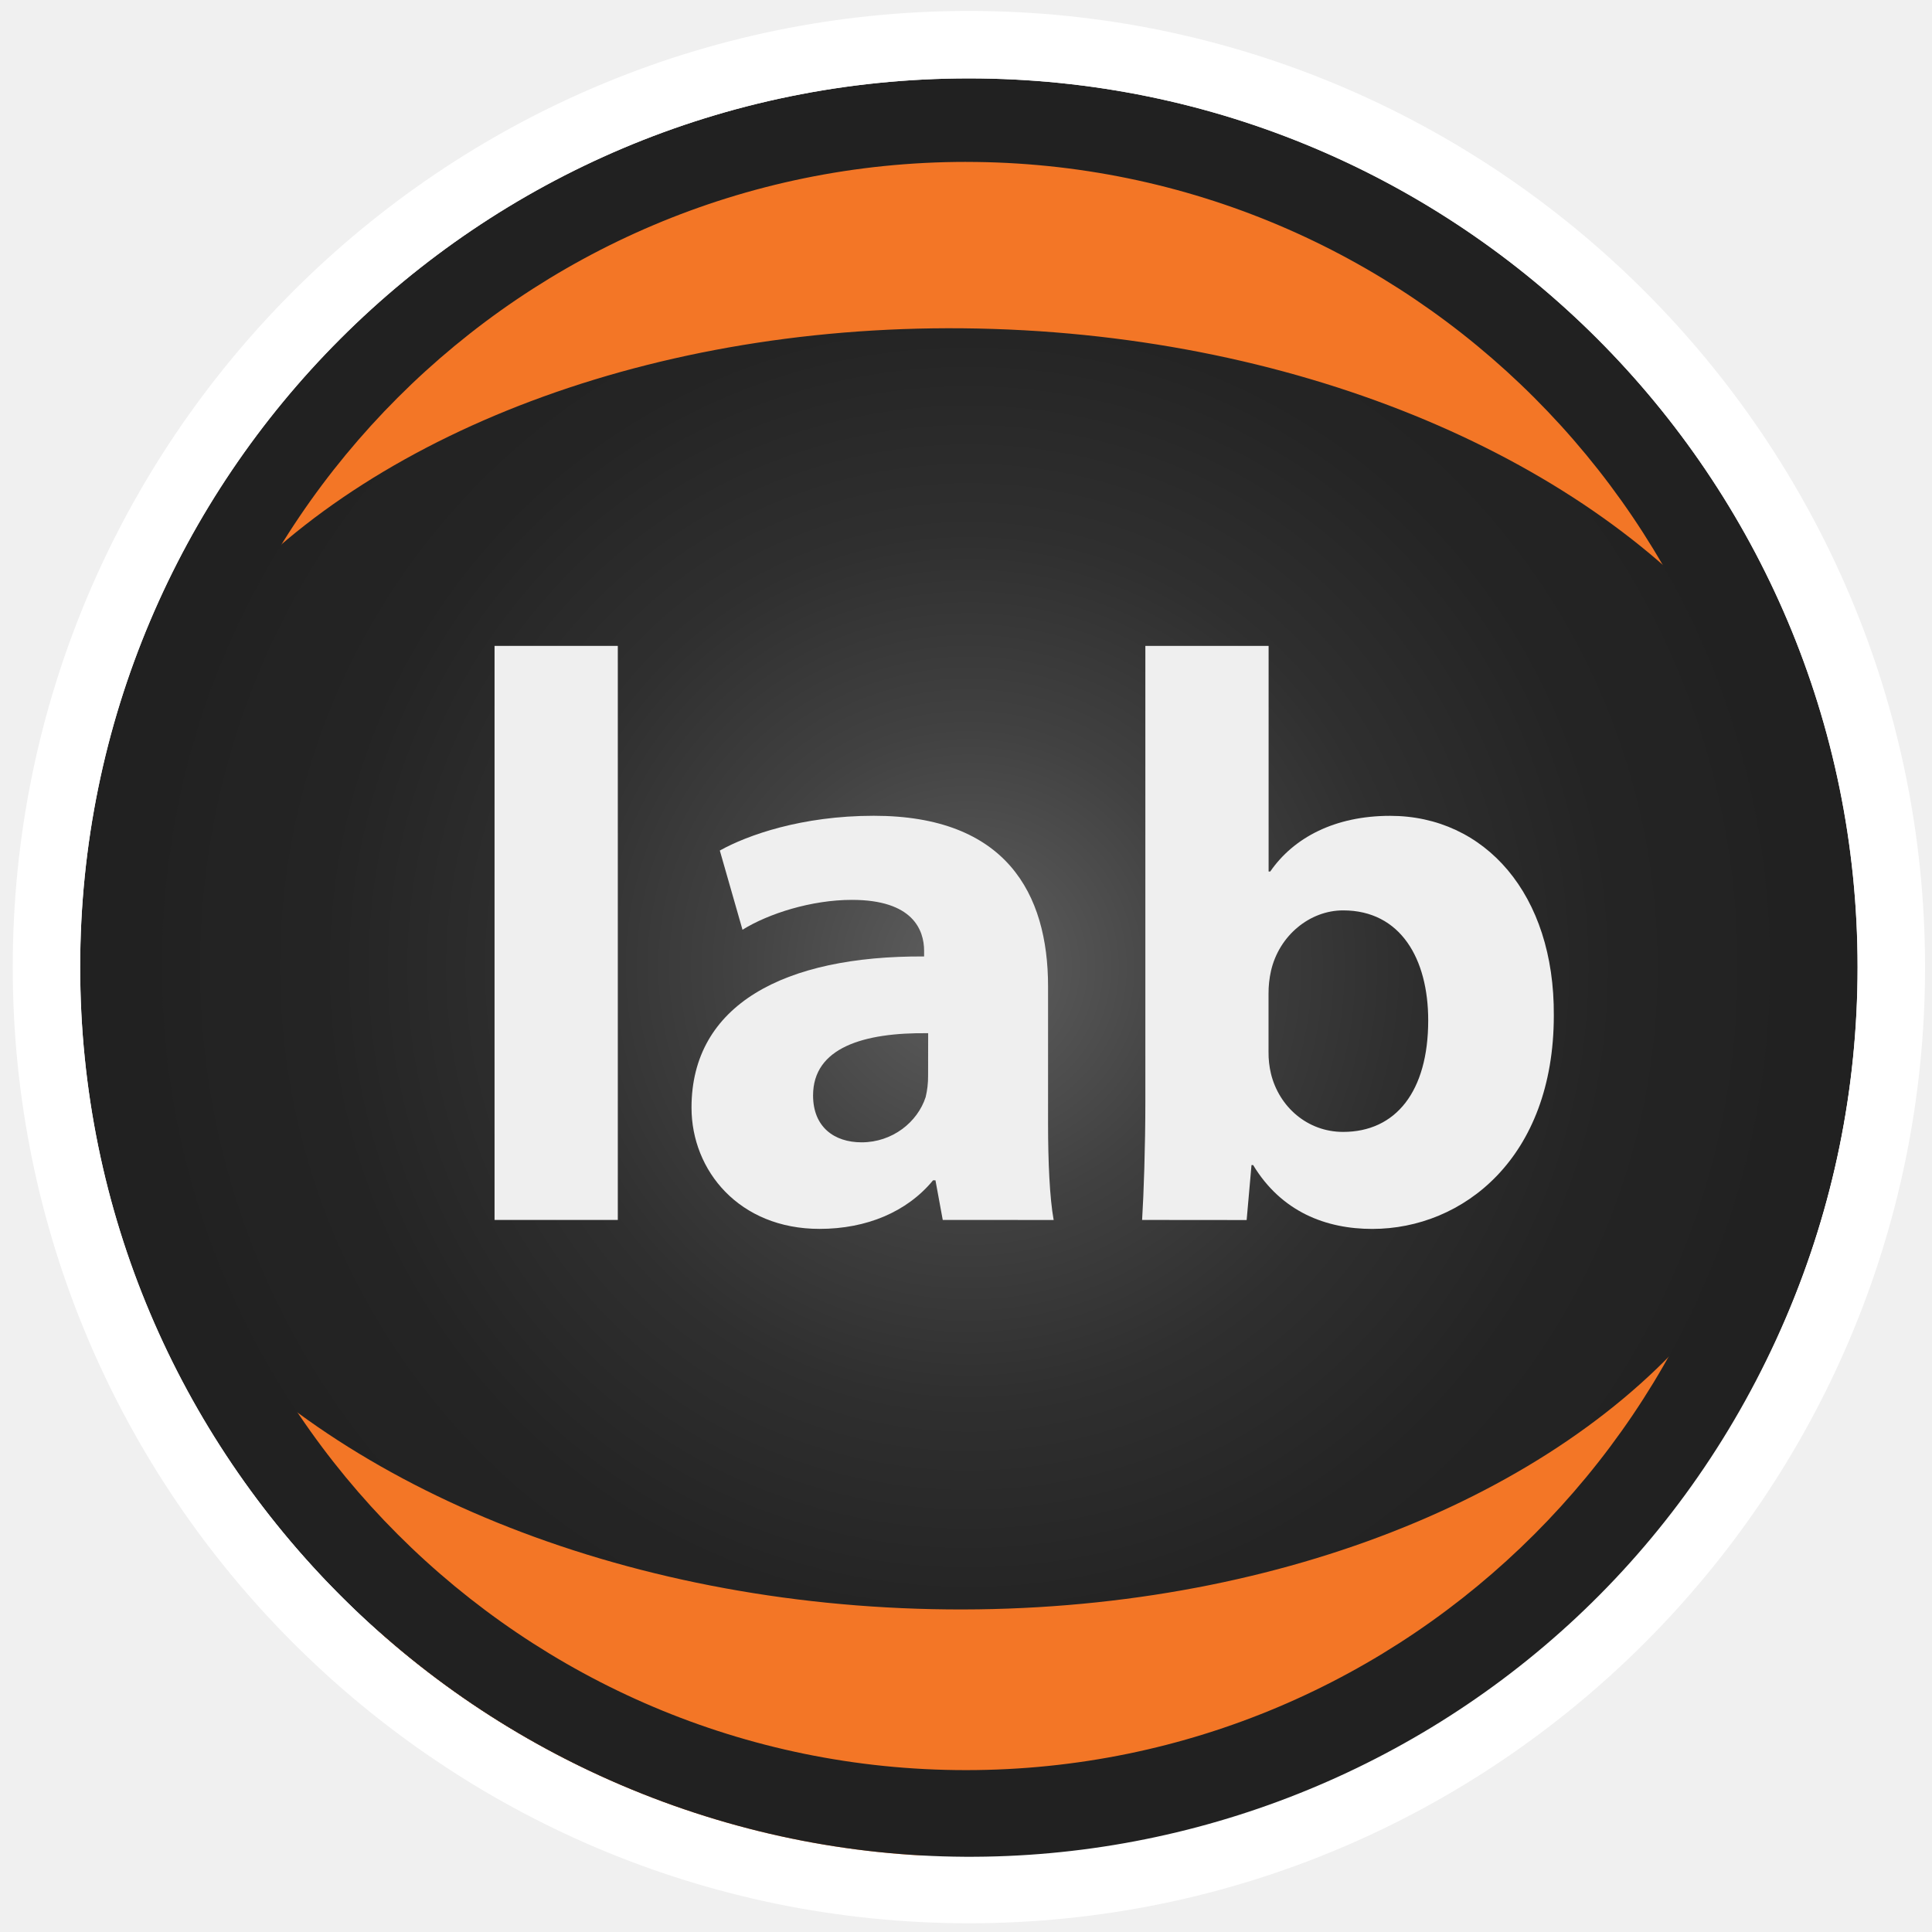
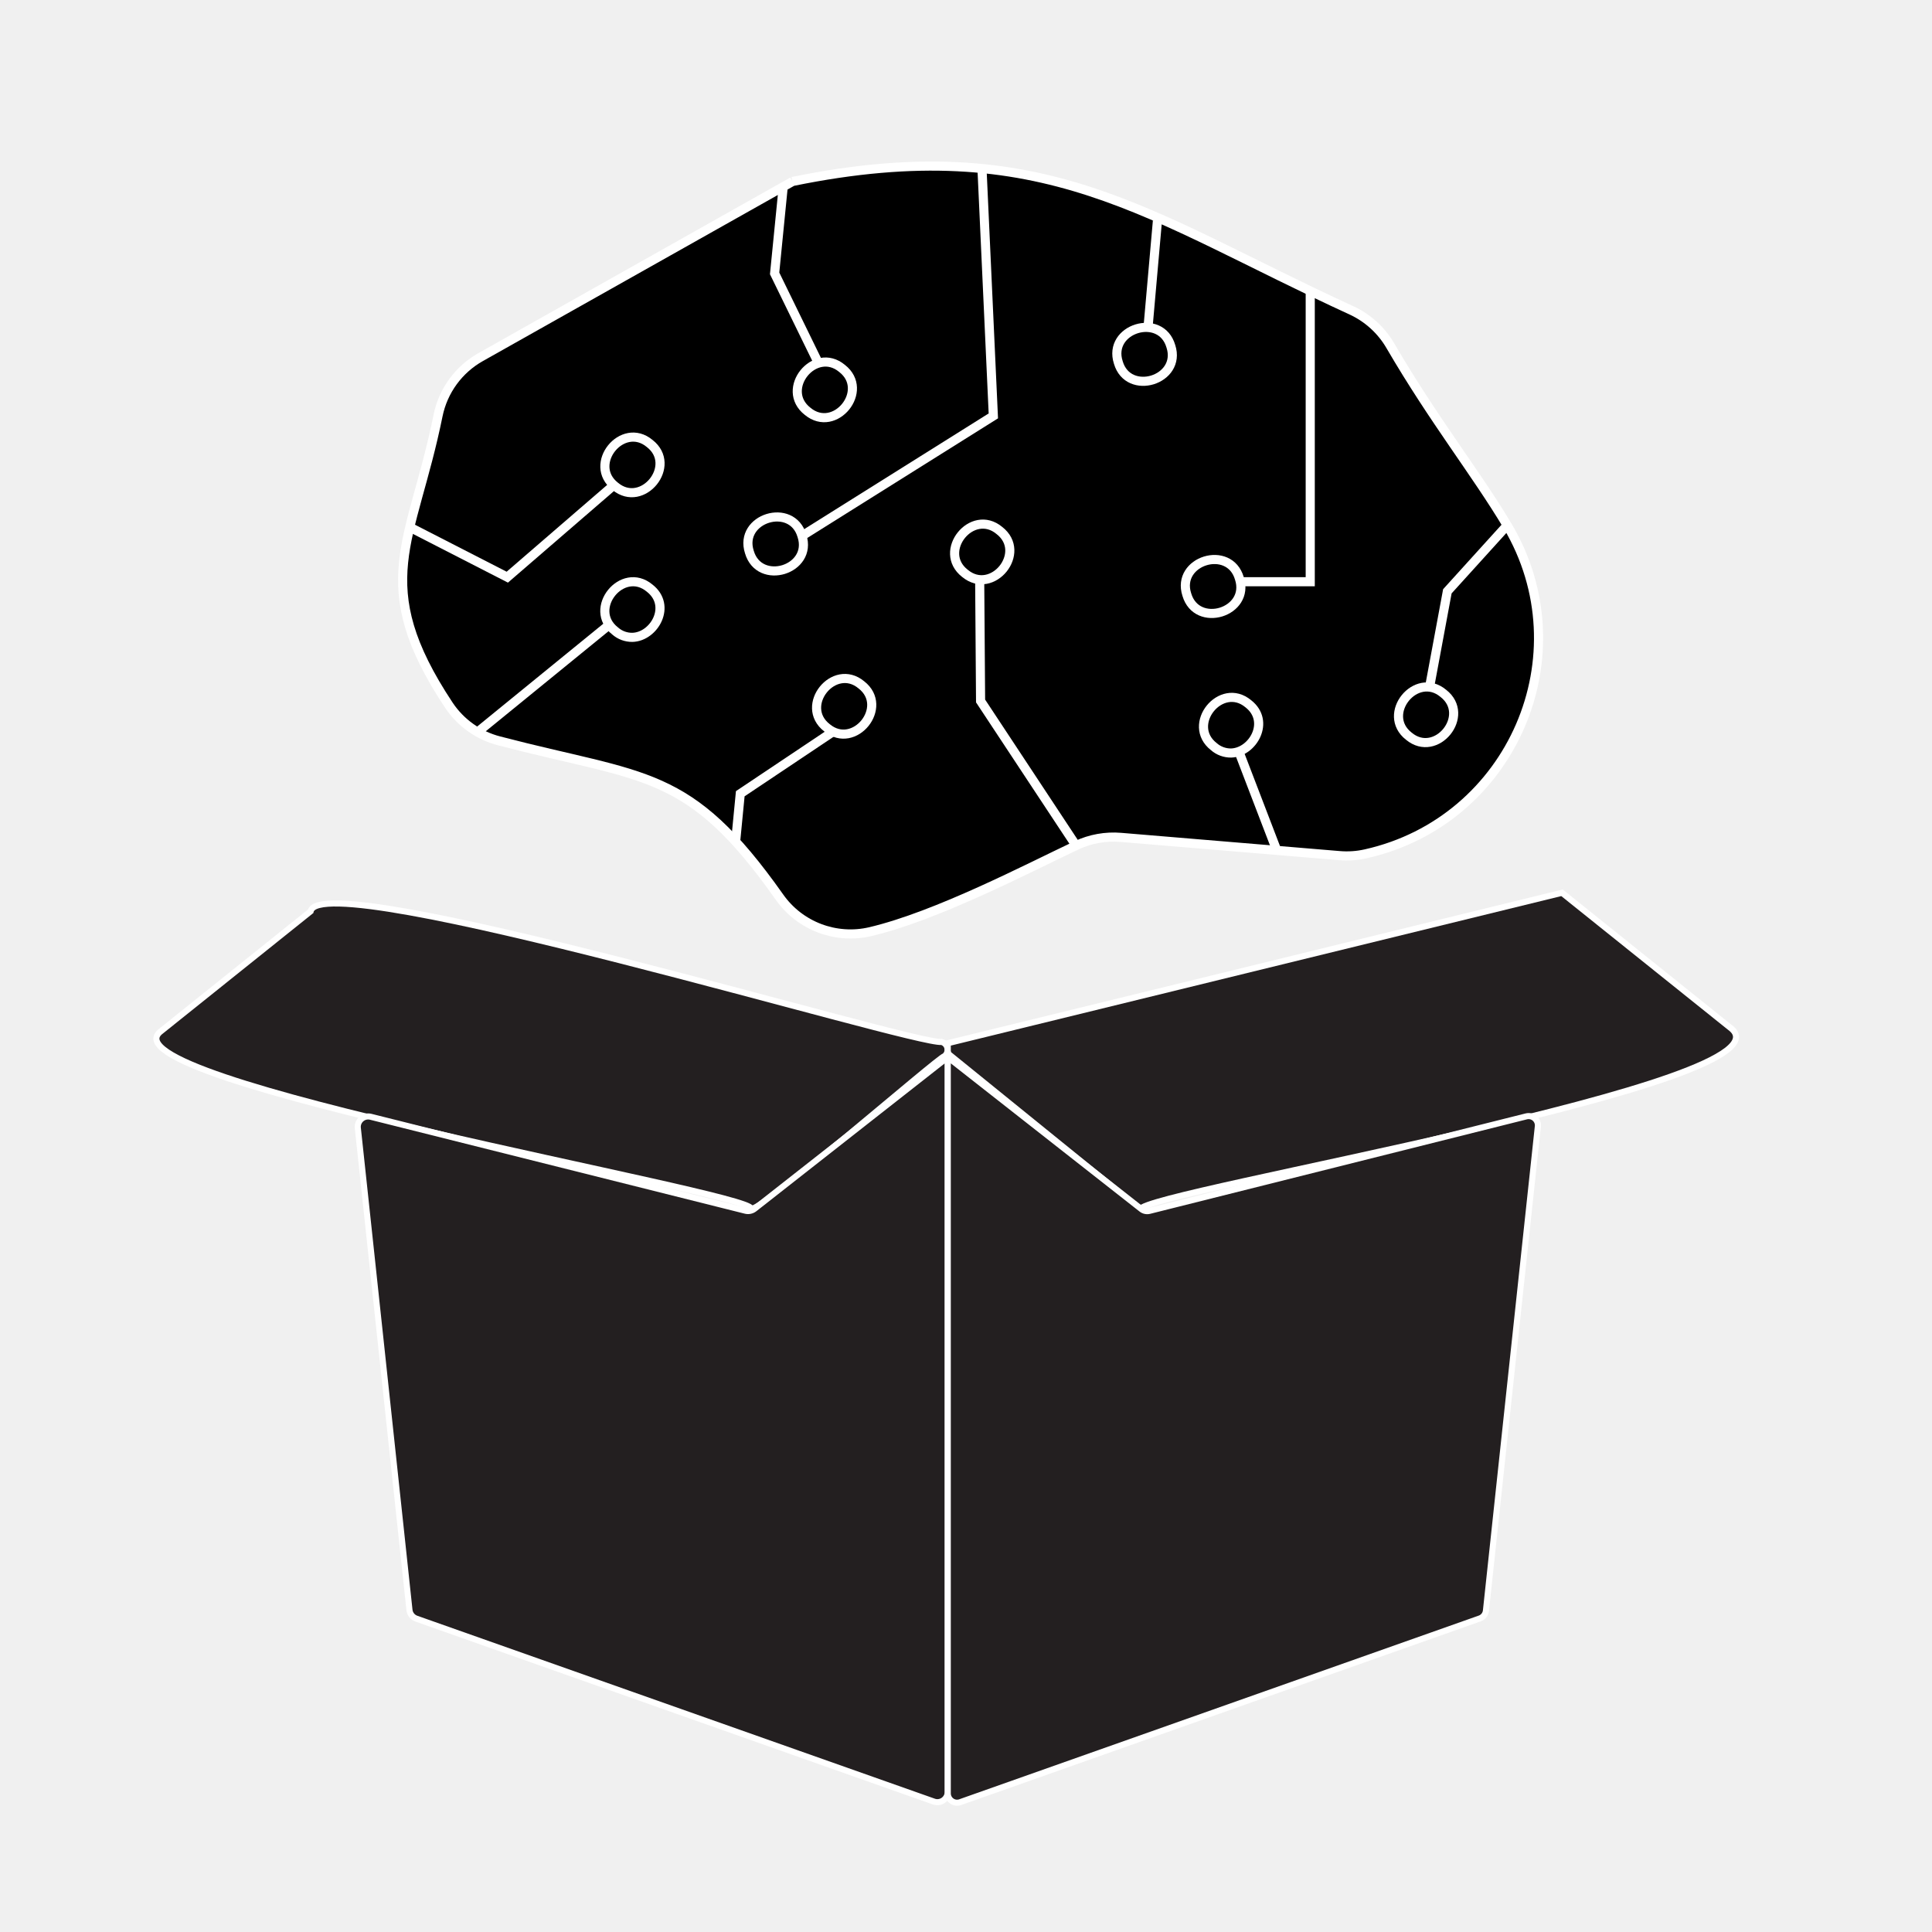
- <svg xmlns="http://www.w3.org/2000/svg" xmlns:xlink="http://www.w3.org/1999/xlink" width="1034.54" height="1034.53" viewBox="0 0 1034.54 1034.53">
+ <svg xmlns="http://www.w3.org/2000/svg" id="Layer_1" data-name="Layer 1" viewBox="0 140 636 636">
  <defs>
-     <radialGradient id="radial-gradient" cx="4502.02" cy="7209.75" r="7.44" gradientTransform="translate(-6690.76 5019.88) rotate(-90)" gradientUnits="userSpaceOnUse">
-       <stop offset="0" stop-color="#616161" />
-       <stop offset="0.05" stop-color="#5a5a5a" />
-       <stop offset="0.27" stop-color="#414141" />
-       <stop offset="0.49" stop-color="#2f2f2f" />
-       <stop offset="0.73" stop-color="#242424" />
-       <stop offset="1" stop-color="#212121" />
-     </radialGradient>
-     <linearGradient id="linear-gradient" x1="512.17" y1="520" x2="512.17" y2="504" gradientUnits="userSpaceOnUse">
-       <stop offset="0" stop-color="#bdbdbd" />
-       <stop offset="0.01" stop-color="#bebebe" />
-       <stop offset="0.26" stop-color="#dadada" />
-       <stop offset="0.51" stop-color="#efefef" />
-       <stop offset="0.76" stop-color="#fbfbfb" />
-       <stop offset="1" stop-color="#fff" />
-     </linearGradient>
-     <clipPath id="clip-path" transform="translate(6.82 5.86)">
-       <path d="M505.42,508.91h0a7.41,7.41,0,0,1,9.84-3.65h0a7.43,7.43,0,0,1,3.66,9.85h0a7.41,7.41,0,0,1-9.84,3.65h0A7.43,7.43,0,0,1,505.42,508.91Z" style="fill: none" />
-     </clipPath>
-     <radialGradient id="radial-gradient-2" cx="4502.27" cy="7209.33" r="14.87" xlink:href="#radial-gradient" />
-     <linearGradient id="linear-gradient-2" x1="511.75" y1="527.75" x2="511.75" y2="495.75" xlink:href="#linear-gradient" />
-     <clipPath id="clip-path-2" transform="translate(6.82 5.86)">
-       <path d="M498.25,505.58h0a14.83,14.83,0,0,1,19.69-7.29h0a14.87,14.87,0,0,1,7.33,19.7h0a14.83,14.83,0,0,1-19.69,7.29h0A14.87,14.87,0,0,1,498.25,505.58Z" style="fill: none" />
-     </clipPath>
-     <radialGradient id="radial-gradient-3" cx="4501.96" cy="7209.57" r="22.31" gradientTransform="translate(-6690.77 5019.88) rotate(-90)" xlink:href="#radial-gradient" />
-     <linearGradient id="linear-gradient-3" x1="511.99" y1="536.06" x2="511.99" y2="488.06" xlink:href="#linear-gradient" />
-     <clipPath id="clip-path-3" transform="translate(6.82 5.86)">
-       <path d="M491.73,502.8h0a22.25,22.25,0,0,1,29.53-10.94h0a22.31,22.31,0,0,1,11,29.55h0a22.25,22.25,0,0,1-29.53,10.94h0A22.31,22.31,0,0,1,491.73,502.8Z" style="fill: none" />
-     </clipPath>
-     <radialGradient id="radial-gradient-4" cx="4502.02" cy="7209.57" r="29.74" gradientTransform="translate(-6690.77 5019.88) rotate(-90)" xlink:href="#radial-gradient" />
-     <linearGradient id="linear-gradient-4" x1="511.99" y1="544" x2="511.99" y2="480" xlink:href="#linear-gradient" />
-     <clipPath id="clip-path-4" transform="translate(6.82 5.86)">
-       <path d="M485,499.65h0a29.67,29.67,0,0,1,39.38-14.59h0A29.75,29.75,0,0,1,539,524.46h0a29.67,29.67,0,0,1-39.38,14.59h0A29.75,29.75,0,0,1,485,499.65Z" style="fill: none" />
-     </clipPath>
-     <radialGradient id="radial-gradient-5" cx="4501.02" cy="7209.57" r="475.88" gradientTransform="translate(-382.39 1080.49) rotate(-90) scale(0.13 0.12)" xlink:href="#radial-gradient" />
-     <linearGradient id="linear-gradient-5" x1="511.99" y1="576" x2="511.99" y2="448" xlink:href="#linear-gradient" />
-     <clipPath id="clip-path-5" transform="translate(6.82 5.86)">
-       <path d="M458,487.31h0a59.34,59.34,0,0,1,78.75-29.18h0A59.5,59.5,0,0,1,566,536.93h0a59.34,59.34,0,0,1-78.75,29.18h0A59.5,59.5,0,0,1,458,487.31Z" style="fill: none" />
-     </clipPath>
-     <radialGradient id="radial-gradient-6" cx="4501.02" cy="7209.57" r="475.88" gradientTransform="translate(-1283.59 1643.12) rotate(-90) scale(0.25 0.25)" xlink:href="#radial-gradient" />
-     <linearGradient id="linear-gradient-6" x1="511.99" y1="640" x2="511.99" y2="384" xlink:href="#linear-gradient" />
-     <clipPath id="clip-path-6" transform="translate(6.82 5.86)">
-       <path d="M403.93,462.61h0a118.67,118.67,0,0,1,157.5-58.35h0a119,119,0,0,1,58.62,157.6h0a118.67,118.67,0,0,1-157.5,58.35h0A119,119,0,0,1,403.93,462.61Z" style="fill: none" />
-     </clipPath>
-     <radialGradient id="radial-gradient-7" cx="4503.02" cy="7209.57" r="475.88" gradientTransform="translate(-3085.98 2768.37) rotate(-90) scale(0.5 0.5)" xlink:href="#radial-gradient" />
-     <linearGradient id="linear-gradient-7" x1="511.99" y1="767" x2="511.99" y2="255" xlink:href="#linear-gradient" />
-     <clipPath id="clip-path-7" transform="translate(6.82 5.86)">
-       <path d="M295.87,412.22h0C350.47,293,491.51,240.7,610.87,295.52h0c119.36,54.81,171.86,195.93,117.25,315.2h0C673.51,730,532.48,782.24,413.11,727.43h0C293.75,672.61,241.26,531.49,295.87,412.22Z" style="fill: none" />
-     </clipPath>
-     <radialGradient id="radial-gradient-8" cx="4502.02" cy="7209.57" r="475.88" gradientTransform="translate(-6690.77 5019.88) rotate(-90)" xlink:href="#radial-gradient" />
-     <linearGradient id="linear-gradient-8" x1="511.99" y1="1024" x2="511.99" y2="0" xlink:href="#linear-gradient">
-       <stop offset="50%" stop-color="white">
-         <animate attributeName="stop-color" dur="1.5s" values="#777777;#ffffff;#777777" repeatCount="indefinite" />
-       </stop>
-     </linearGradient>
-     <clipPath id="clip-path-8" transform="translate(6.82 5.86)">
-       <path d="M79.74,314.45h0C189,75.91,471-28.59,709.75,81h0c238.73,109.63,343.71,391.87,234.5,630.41h0C835,950,553,1054.48,314.24,944.86h0C75.51,835.23-29.48,553,79.74,314.45Z" style="fill: none" />
-     </clipPath>
+     <style>.cls-1{fill:none;stroke-width:3px;}.cls-1,.cls-2{stroke:#fff;stroke-miterlimit:10;}.cls-2{fill:#231f20;stroke-width:2px;}</style>
  </defs>
-   <g id="_16X16" data-name="16X16">
-     <rect x="511.55" y="510.43" width="14.87" height="14.87" rx="7.44" ry="7.44" style="fill: url(#radial-gradient)" />
-     <path d="M512.17,504.56a7.44,7.44,0,0,1,7.44,7.44h0a7.44,7.44,0,0,1-7.44,7.44h0a7.44,7.44,0,0,1-7.44-7.44h0a7.44,7.44,0,0,1,7.44-7.44h0m0-.56a8,8,0,1,0,8,8,8,8,0,0,0-8-8Z" transform="translate(6.82 5.86)" style="fill: url(#linear-gradient)" />
-     <g style="clip-path: url(#clip-path)">
-       <g id="Canvas">
-         <g id="logo">
-           <g id="g">
-             <g id="path">
-               <g id="path8_fill" data-name="path8 fill">
-                 <path id="path1_fill" data-name="path1 fill" d="M511.74,517.37a8.39,8.39,0,0,1-6.28-2.69,6.8,6.8,0,0,0,2.36,3.37,6.73,6.73,0,0,0,10.37-3A8.39,8.39,0,0,1,511.74,517.37Z" transform="translate(6.82 5.86)" style="fill: #f37626" />
-               </g>
-             </g>
-             <g id="path-2" data-name="path">
-               <g id="path9_fill" data-name="path9 fill">
-                 <path id="path2_fill" data-name="path2 fill" d="M512.38,506.66a8.39,8.39,0,0,1,6.28,2.69A6.8,6.8,0,0,0,516.3,506a6.73,6.73,0,0,0-10.37,3A8.4,8.4,0,0,1,512.38,506.66Z" transform="translate(6.82 5.86)" style="fill: #f37626" />
-               </g>
-             </g>
-           </g>
-         </g>
-       </g>
-       <path d="M512.15,520.07a8.08,8.08,0,1,1,8.08-8.08A8.09,8.09,0,0,1,512.15,520.07Zm0-14.81a6.73,6.73,0,1,0,6.73,6.73A6.74,6.74,0,0,0,512.15,505.26Z" transform="translate(6.82 5.86)" style="fill: #212121" />
-     </g>
-     <path d="M508.2,509.31h1v4.8h-1Z" transform="translate(6.82 5.86)" style="fill: #efefef" />
-     <path d="M512,514.12l-.06-.33h0a1.2,1.2,0,0,1-.95.41,1,1,0,0,1-1.07-1c0-.86.77-1.27,1.95-1.26v0c0-.18-.09-.43-.6-.43a1.87,1.87,0,0,0-.92.25l-.19-.66a2.74,2.74,0,0,1,1.29-.29,1.29,1.29,0,0,1,1.46,1.43v1.15a5.12,5.12,0,0,0,0,.8Zm-.12-1.56c-.54,0-1,.12-1,.52a.37.37,0,0,0,.41.39.56.56,0,0,0,.54-.38.74.74,0,0,0,0-.18Z" transform="translate(6.82 5.86)" style="fill: #efefef" />
-     <path d="M513.62,514.12c0-.22,0-.62,0-1v-3.81h1v1.89h0a1.17,1.17,0,0,1,1-.47c.79,0,1.38.66,1.37,1.67a1.59,1.59,0,0,1-1.52,1.79,1.1,1.1,0,0,1-1-.53h0l0,.46Zm1.06-1.41a.75.75,0,0,0,0,.18.62.62,0,0,0,.6.49c.44,0,.71-.34.71-.93s-.23-.92-.71-.92a.64.64,0,0,0-.6.51.85.85,0,0,0,0,.19Z" transform="translate(6.82 5.86)" style="fill: #efefef" />
-   </g>
-   <g id="_32x32" data-name="32x32">
-     <rect x="503.7" y="502.74" width="29.74" height="29.74" rx="14.87" ry="14.87" style="fill: url(#radial-gradient-2)" />
-     <path d="M511.75,496.88a14.87,14.87,0,0,1,14.87,14.87h0a14.87,14.87,0,0,1-14.87,14.87h0a14.87,14.87,0,0,1-14.87-14.87h0a14.87,14.87,0,0,1,14.87-14.87h0m0-1.13a16,16,0,1,0,16,16,16,16,0,0,0-16-16Z" transform="translate(6.82 5.86)" style="fill: url(#linear-gradient-2)" />
-     <g style="clip-path: url(#clip-path-2)">
-       <g id="Canvas-2" data-name="Canvas">
-         <g id="logo-2" data-name="logo">
-           <g id="g-2" data-name="g">
-             <g id="path-3" data-name="path">
-               <g id="path8_fill-2" data-name="path8 fill">
-                 <path id="path1_fill-2" data-name="path1 fill" d="M510.89,522.49c-5.47-.18-10.18-2.33-12.57-5.37a13.59,13.59,0,0,0,4.72,6.75,13.45,13.45,0,0,0,20.73-5.92C521.2,520.82,516.36,522.67,510.89,522.49Z" transform="translate(6.82 5.86)" style="fill: #f37626" />
-               </g>
-             </g>
-             <g id="path-4" data-name="path">
-               <g id="path9_fill-2" data-name="path9 fill">
-                 <path id="path2_fill-2" data-name="path2 fill" d="M512.16,501.07c5.47.18,10.18,2.33,12.57,5.37A13.59,13.59,0,0,0,520,499.7a13.45,13.45,0,0,0-20.73,5.92C501.86,502.75,506.69,500.9,512.16,501.07Z" transform="translate(6.82 5.86)" style="fill: #f37626" />
-               </g>
-             </g>
-           </g>
-         </g>
-       </g>
-       <path d="M511.71,527.9a16.16,16.16,0,1,1,16.16-16.16A16.18,16.18,0,0,1,511.71,527.9Zm0-29.62a13.46,13.46,0,1,0,13.46,13.46A13.47,13.47,0,0,0,511.71,498.28Z" transform="translate(6.82 5.86)" style="fill: #212121" />
-     </g>
-     <path d="M503.81,506.38h2.06V516h-2.06Z" transform="translate(6.82 5.86)" style="fill: #efefef" />
-     <path d="M511.31,516l-.12-.66h0a2.39,2.39,0,0,1-1.9.81,2,2,0,0,1-2.14-2c0-1.72,1.55-2.54,3.89-2.53v-.09c0-.35-.19-.85-1.21-.85a3.74,3.74,0,0,0-1.83.5l-.38-1.33a5.49,5.49,0,0,1,2.58-.58,2.58,2.58,0,0,1,2.92,2.85v2.3a10.23,10.23,0,0,0,.09,1.61Zm-.24-3.12c-1.08,0-1.93.24-1.93,1a.74.74,0,0,0,.81.78,1.13,1.13,0,0,0,1.07-.76,1.47,1.47,0,0,0,0-.35Z" transform="translate(6.82 5.86)" style="fill: #efefef" />
-     <path d="M514.65,516c0-.43.05-1.23.05-2v-7.63h2.06v3.77h0a2.34,2.34,0,0,1,2-.93c1.59,0,2.75,1.31,2.74,3.34,0,2.38-1.52,3.57-3,3.57a2.2,2.2,0,0,1-2-1.07h0l-.08.92Zm2.12-2.81a1.5,1.5,0,0,0,0,.37,1.25,1.25,0,0,0,1.21,1c.88,0,1.42-.68,1.42-1.87,0-1-.46-1.84-1.42-1.84a1.28,1.28,0,0,0-1.21,1,1.7,1.7,0,0,0,0,.38Z" transform="translate(6.82 5.86)" style="fill: #efefef" />
-   </g>
-   <g id="_48x48" data-name="48x48">
-     <rect x="496.5" y="495.61" width="44.61" height="44.61" rx="22.31" ry="22.31" style="fill: url(#radial-gradient-3)" />
-     <path d="M512,489.75a22.31,22.31,0,0,1,22.31,22.31h0A22.31,22.31,0,0,1,512,534.37h0a22.31,22.31,0,0,1-22.31-22.31h0A22.31,22.31,0,0,1,512,489.75h0m0-1.69a24,24,0,1,0,24,24,24,24,0,0,0-24-24Z" transform="translate(6.82 5.86)" style="fill: url(#linear-gradient-3)" />
-     <g style="clip-path: url(#clip-path-3)">
-       <g id="Canvas-3" data-name="Canvas">
-         <g id="logo-3" data-name="logo">
-           <g id="g-3" data-name="g">
-             <g id="path-5" data-name="path">
-               <g id="path8_fill-3" data-name="path8 fill">
-                 <path id="path1_fill-3" data-name="path1 fill" d="M510.7,528.16c-8.2-.27-15.27-3.5-18.85-8.06a20.39,20.39,0,0,0,7.07,10.12,20.18,20.18,0,0,0,31.1-8.89C526.16,525.66,518.9,528.43,510.7,528.16Z" transform="translate(6.82 5.86)" style="fill: #f37626" />
-               </g>
-             </g>
-             <g id="path-6" data-name="path">
-               <g id="path9_fill-3" data-name="path9 fill">
-                 <path id="path2_fill-3" data-name="path2 fill" d="M512.6,496c8.2.27,15.27,3.5,18.85,8.06A20.39,20.39,0,0,0,524.38,494a20.18,20.18,0,0,0-31.1,8.89C497.15,498.55,504.4,495.78,512.6,496Z" transform="translate(6.82 5.86)" style="fill: #f37626" />
-               </g>
-             </g>
-           </g>
-         </g>
-       </g>
-       <path d="M511.92,536.28A24.25,24.25,0,1,1,536.17,512,24.27,24.27,0,0,1,511.92,536.28Zm0-44.43A20.18,20.18,0,1,0,532.1,512,20.21,20.21,0,0,0,511.92,491.85Z" transform="translate(6.82 5.86)" style="fill: #212121" />
-     </g>
-     <path d="M500.08,504h3.09v14.41h-3.09Z" transform="translate(6.82 5.86)" style="fill: #efefef" />
-     <path d="M511.33,518.41l-.18-1h-.06a3.59,3.59,0,0,1-2.85,1.22,3,3,0,0,1-3.21-3c0-2.58,2.32-3.81,5.84-3.79v-.14c0-.53-.28-1.28-1.81-1.28a5.61,5.61,0,0,0-2.75.75l-.57-2a8.23,8.23,0,0,1,3.87-.87c3.32,0,4.37,1.95,4.37,4.28V516a15.35,15.35,0,0,0,.14,2.41Zm-.37-4.69c-1.63,0-2.89.37-2.89,1.56a1.11,1.11,0,0,0,1.22,1.18,1.69,1.69,0,0,0,1.61-1.14,2.21,2.21,0,0,0,.06-.53Z" transform="translate(6.82 5.86)" style="fill: #efefef" />
-     <path d="M516.34,518.41c0-.65.08-1.85.08-3V504h3.09v5.66h0a3.51,3.51,0,0,1,3-1.4c2.38,0,4.13,2,4.11,5,0,3.57-2.28,5.36-4.56,5.36a3.3,3.3,0,0,1-3-1.6h0l-.12,1.38Zm3.17-4.22a2.25,2.25,0,0,0,.06.55,1.87,1.87,0,0,0,1.81,1.46c1.32,0,2.14-1,2.14-2.8,0-1.54-.69-2.76-2.14-2.76a1.92,1.92,0,0,0-1.81,1.52,2.55,2.55,0,0,0-.06.57Z" transform="translate(6.82 5.86)" style="fill: #efefef" />
-   </g>
-   <g id="_64x64" data-name="64x64">
-     <rect x="489.06" y="488.12" width="59.48" height="59.48" rx="29.74" ry="29.74" style="fill: url(#radial-gradient-4)" />
-     <path d="M512,482.26A29.74,29.74,0,0,1,541.73,512h0A29.74,29.74,0,0,1,512,541.74h0A29.74,29.74,0,0,1,482.25,512h0A29.74,29.74,0,0,1,512,482.26h0m0-2.26a32,32,0,1,0,32,32,32,32,0,0,0-32-32Z" transform="translate(6.82 5.86)" style="fill: url(#linear-gradient-4)" />
-     <g style="clip-path: url(#clip-path-4)">
-       <g id="Canvas-4" data-name="Canvas">
-         <g id="logo-4" data-name="logo">
-           <g id="g-4" data-name="g">
-             <g id="path-8" data-name="path">
-               <g id="path8_fill-5" data-name="path8 fill">
-                 <path id="path1_fill-4" data-name="path1 fill" d="M510.27,533.47c-10.94-.35-20.36-4.66-25.13-10.75a27.18,27.18,0,0,0,9.43,13.5A26.91,26.91,0,0,0,536,524.37C530.88,530.14,521.21,533.83,510.27,533.47Z" transform="translate(6.82 5.86)" style="fill: #f37626" />
-               </g>
-             </g>
-             <g id="path-9" data-name="path">
-               <g id="path9_fill-4" data-name="path9 fill">
-                 <path id="path2_fill-4" data-name="path2 fill" d="M512.81,490.64c10.94.35,20.36,4.66,25.13,10.75a27.18,27.18,0,0,0-9.43-13.5A26.91,26.91,0,0,0,487,499.74C492.2,494,501.87,490.29,512.81,490.64Z" transform="translate(6.82 5.86)" style="fill: #f37626" />
-               </g>
-             </g>
-           </g>
-         </g>
-       </g>
-       <path d="M511.9,544.29A32.33,32.33,0,1,1,544.22,512,32.37,32.37,0,0,1,511.9,544.29Zm0-59.24A26.91,26.91,0,1,0,538.81,512,26.94,26.94,0,0,0,511.9,485.05Z" transform="translate(6.82 5.86)" style="fill: #212121" />
-     </g>
-     <path d="M496.11,501.25h4.12v19.21h-4.12Z" transform="translate(6.82 5.86)" style="fill: #efefef" />
-     <path d="M511.11,520.46l-.24-1.33h-.08a4.78,4.78,0,0,1-3.8,1.62,4.06,4.06,0,0,1-4.29-4.06c0-3.44,3.09-5.09,7.78-5.06v-.19c0-.7-.38-1.7-2.41-1.7a7.48,7.48,0,0,0-3.66,1l-.76-2.65a11,11,0,0,1,5.15-1.16c4.42,0,5.83,2.6,5.83,5.71v4.6a20.46,20.46,0,0,0,.19,3.22Zm-.49-6.25c-2.17,0-3.85.49-3.85,2.08a1.48,1.48,0,0,0,1.63,1.57,2.25,2.25,0,0,0,2.14-1.52,2.94,2.94,0,0,0,.08-.7Z" transform="translate(6.82 5.86)" style="fill: #efefef" />
-     <path d="M517.79,520.46c.05-.87.11-2.46.11-3.95V501.25H522v7.55h.05a4.68,4.68,0,0,1,4-1.87c3.17,0,5.51,2.62,5.48,6.68,0,4.76-3,7.14-6.08,7.14a4.4,4.4,0,0,1-4-2.14h-.05l-.16,1.84Zm4.23-5.63a3,3,0,0,0,.08.73,2.49,2.49,0,0,0,2.41,1.95c1.76,0,2.85-1.35,2.85-3.73,0-2.06-.92-3.68-2.85-3.68a2.55,2.55,0,0,0-2.41,2,3.41,3.41,0,0,0-.08.76Z" transform="translate(6.82 5.86)" style="fill: #efefef" />
-   </g>
-   <g id="_128x128" data-name="128x128">
-     <rect x="459.32" y="458.38" width="118.97" height="118.97" rx="59.48" ry="59.48" style="fill: url(#radial-gradient-5)" />
-     <path d="M512,452.52A59.48,59.48,0,0,1,571.48,512h0A59.48,59.48,0,0,1,512,571.48h0A59.48,59.48,0,0,1,452.51,512h0A59.48,59.48,0,0,1,512,452.52h0m0-4.52a64,64,0,1,0,64,64,64.07,64.07,0,0,0-64-64Z" transform="translate(6.82 5.86)" style="fill: url(#linear-gradient-5)" />
-     <g style="clip-path: url(#clip-path-5)">
-       <g id="Canvas-5" data-name="Canvas">
-         <g id="logo-5" data-name="logo">
-           <g id="g-5" data-name="g">
-             <g id="path-11" data-name="path">
-               <g id="path8_fill-7" data-name="path8 fill">
-                 <path id="path1_fill-5" data-name="path1 fill" d="M508.55,554.95c-21.87-.71-40.72-9.33-50.26-21.49a54.36,54.36,0,0,0,18.86,27,53.82,53.82,0,0,0,82.93-23.7C549.78,548.27,530.42,555.66,508.55,554.95Z" transform="translate(6.82 5.86)" style="fill: #f37626" />
-               </g>
-             </g>
-             <g id="path-12" data-name="path">
-               <g id="path9_fill-5" data-name="path9 fill">
-                 <path id="path2_fill-5" data-name="path2 fill" d="M513.63,469.29c21.87.71,40.72,9.33,50.26,21.49a54.36,54.36,0,0,0-18.86-27,53.82,53.82,0,0,0-82.93,23.7C472.4,476,491.76,468.58,513.63,469.29Z" transform="translate(6.82 5.86)" style="fill: #f37626" />
-               </g>
-             </g>
-           </g>
-         </g>
-       </g>
-       <path d="M511.8,576.58a64.66,64.66,0,1,1,64.66-64.66A64.73,64.73,0,0,1,511.8,576.58Zm0-118.48a53.82,53.82,0,1,0,53.82,53.82A53.88,53.88,0,0,0,511.8,458.1Z" transform="translate(6.82 5.86)" style="fill: #212121" />
-     </g>
-     <path d="M480.24,490.51h8.25v38.42h-8.25Z" transform="translate(6.82 5.86)" style="fill: #efefef" />
-     <path d="M510.24,528.92l-.49-2.65h-.16a9.57,9.57,0,0,1-7.59,3.25c-5.37,0-8.57-3.9-8.57-8.12,0-6.87,6.18-10.17,15.57-10.12v-.38c0-1.41-.76-3.41-4.83-3.41a15,15,0,0,0-7.32,2l-1.52-5.3a22,22,0,0,1,10.31-2.33c8.84,0,11.66,5.19,11.66,11.42v9.2a40.93,40.93,0,0,0,.38,6.44Zm-1-12.5c-4.34-.05-7.7,1-7.7,4.17a3,3,0,0,0,3.25,3.14,4.5,4.5,0,0,0,4.29-3,5.89,5.89,0,0,0,.16-1.41Z" transform="translate(6.82 5.86)" style="fill: #efefef" />
-     <path d="M523.59,528.92c.11-1.73.22-4.92.22-7.9V490.51H532v15.1h.11c1.57-2.27,4.34-3.73,8-3.73,6.35,0,11,5.25,11,13.36,0,9.52-6.08,14.28-12.15,14.28a8.81,8.81,0,0,1-8-4.27h-.11l-.33,3.68ZM532,517.67a6,6,0,0,0,.16,1.46A5,5,0,0,0,537,523c3.53,0,5.7-2.71,5.7-7.47,0-4.11-1.84-7.36-5.7-7.36a5.11,5.11,0,0,0-4.83,4.06,6.81,6.81,0,0,0-.16,1.51Z" transform="translate(6.82 5.86)" style="fill: #efefef" />
-   </g>
-   <g id="_256x256" data-name="256x256">
-     <rect x="399.84" y="398.89" width="237.94" height="237.94" rx="118.97" ry="118.97" style="fill: url(#radial-gradient-6)" />
-     <path d="M512,393A119,119,0,0,1,631,512h0A119,119,0,0,1,512,631h0A119,119,0,0,1,393,512h0A119,119,0,0,1,512,393h0m0-9A128,128,0,1,0,640,512,128.14,128.14,0,0,0,512,384Z" transform="translate(6.82 5.86)" style="fill: url(#linear-gradient-6)" />
-     <g style="clip-path: url(#clip-path-6)">
-       <g id="Canvas-6" data-name="Canvas">
-         <g id="logo-6" data-name="logo">
-           <g id="g-6" data-name="g">
-             <g id="path-14" data-name="path">
-               <g id="path8_fill-9" data-name="path8 fill">
-                 <path id="path1_fill-6" data-name="path1 fill" d="M505.11,597.9c-43.74-1.42-81.44-18.66-100.52-43a108.73,108.73,0,0,0,37.73,54,107.63,107.63,0,0,0,165.87-47.4C587.56,584.54,548.85,599.31,505.11,597.9Z" transform="translate(6.82 5.86)" style="fill: #f37626" />
-               </g>
-             </g>
-             <g id="path-15" data-name="path">
-               <g id="path9_fill-6" data-name="path9 fill">
-                 <path id="path2_fill-6" data-name="path2 fill" d="M515.26,426.57c43.74,1.42,81.44,18.66,100.52,43a108.73,108.73,0,0,0-37.73-54A107.63,107.63,0,0,0,412.19,463C432.81,440,471.52,425.16,515.26,426.57Z" transform="translate(6.82 5.86)" style="fill: #f37626" />
-               </g>
-             </g>
-           </g>
-         </g>
-       </g>
-       <path d="M511.61,641.17A129.32,129.32,0,1,1,640.92,511.85,129.46,129.46,0,0,1,511.61,641.17Zm0-237A107.64,107.64,0,1,0,619.25,511.85,107.76,107.76,0,0,0,511.61,404.21Z" transform="translate(6.82 5.86)" style="fill: #212121" />
-     </g>
-     <path d="M448.48,469H465v76.84H448.48Z" transform="translate(6.82 5.86)" style="fill: #efefef" />
-     <path d="M508.48,545.85l-1-5.3h-.33c-3.47,4.22-8.9,6.49-15.19,6.49-10.74,0-17.14-7.79-17.14-16.23,0-13.74,12.37-20.35,31.14-20.24v-.76c0-2.81-1.52-6.82-9.66-6.82a29.9,29.9,0,0,0-14.65,4l-3-10.61c3.69-2.06,11-4.65,20.61-4.65,17.68,0,23.33,10.39,23.33,22.84V533a81.86,81.86,0,0,0,.76,12.88Zm-2-25c-8.68-.11-15.41,1.95-15.41,8.33,0,4.22,2.82,6.28,6.51,6.28a9,9,0,0,0,8.57-6.06,11.78,11.78,0,0,0,.33-2.81Z" transform="translate(6.82 5.86)" style="fill: #efefef" />
-     <path d="M535.18,545.85c.22-3.46.43-9.85.43-15.8V469H552.1v30.19h.22c3.15-4.55,8.68-7.47,16.06-7.47,12.69,0,22,10.5,21.92,26.73,0,19-12.15,28.57-24.3,28.57-6.18,0-12.15-2.27-15.95-8.55h-.22l-.65,7.36Zm16.93-22.51a12,12,0,0,0,.33,2.92,10,10,0,0,0,9.66,7.79c7.05,0,11.39-5.41,11.39-14.93,0-8.22-3.69-14.72-11.39-14.72a10.21,10.21,0,0,0-9.66,8.12,13.62,13.62,0,0,0-.33,3Z" transform="translate(6.82 5.86)" style="fill: #efefef" />
-   </g>
-   <g id="_512x512" data-name="512x512">
-     <rect x="280.87" y="278.92" width="475.88" height="475.88" rx="237.94" ry="237.94" style="fill: url(#radial-gradient-7)" />
-     <path d="M512,273.06c131.41,0,237.94,106.53,237.94,237.94h0c0,131.41-106.53,237.94-237.94,237.94h0c-131.41,0-237.94-106.53-237.94-237.94h0c0-131.41,106.53-237.94,237.94-237.94h0M512,255c-141.16,0-256,114.84-256,256S370.83,767,512,767,768,652.16,768,511,653.15,255,512,255Z" transform="translate(6.82 5.86)" style="fill: url(#linear-gradient-7)" />
-     <g style="clip-path: url(#clip-path-7)">
-       <g id="Canvas-7" data-name="Canvas">
-         <g id="logo-7" data-name="logo">
-           <g id="g-7" data-name="g">
-             <g id="path-17" data-name="path">
-               <g id="path8_fill-11" data-name="path8 fill">
-                 <path id="path1_fill-7" data-name="path1 fill" d="M498.23,682.8c-87.48-2.83-162.88-37.31-201-86a217.45,217.45,0,0,0,75.46,108A215.26,215.26,0,0,0,704.38,610C663.13,656.09,585.72,685.63,498.23,682.8Z" transform="translate(6.82 5.86)" style="fill: #f37626" />
-               </g>
-             </g>
-             <g id="path-18" data-name="path">
-               <g id="path9_fill-7" data-name="path9 fill">
-                 <path id="path2_fill-7" data-name="path2 fill" d="M518.53,340.14c87.49,2.83,162.88,37.31,201,86a217.46,217.46,0,0,0-75.46-108,215.26,215.26,0,0,0-331.74,94.79C353.63,366.95,431,337.31,518.53,340.14Z" transform="translate(6.82 5.86)" style="fill: #f37626" />
-               </g>
-             </g>
-           </g>
-         </g>
-       </g>
-       <path d="M511.22,769.34c-142.61,0-258.63-116-258.63-258.63s116-258.63,258.63-258.63,258.63,116,258.63,258.63S653.83,769.34,511.22,769.34Zm0-473.92c-118.71,0-215.29,96.58-215.29,215.28S392.51,726,511.22,726,726.51,629.41,726.51,510.7,629.93,295.42,511.22,295.42Z" transform="translate(6.82 5.86)" style="fill: #212121" />
-     </g>
-     <path d="M385,425h33V578.7H385Z" transform="translate(6.82 5.86)" style="fill: #efefef" />
-     <path d="M505,578.7l-2-10.61h-.65c-6.94,8.44-17.79,13-30.38,13-21.48,0-34.28-15.58-34.28-32.46,0-27.49,24.74-40.69,62.28-40.47v-1.52c0-5.63-3-13.64-19.31-13.64-10.85,0-22.35,3.68-29.29,8l-6.08-21.21c7.38-4.11,21.92-9.31,41.23-9.31,35.37,0,46.65,20.78,46.65,45.67v36.79c0,10.17.44,19.91,1.52,25.76Zm-3.91-50c-17.36-.22-30.81,3.89-30.81,16.67,0,8.44,5.64,12.55,13,12.55a18,18,0,0,0,17.14-12.12,23.55,23.55,0,0,0,.65-5.63Z" transform="translate(6.82 5.86)" style="fill: #efefef" />
-     <path d="M558.37,578.7c.43-6.93.87-19.7.87-31.6V425h33v60.39h.44c6.29-9.09,17.36-14.93,32.11-14.93,25.39,0,44,21,43.83,53.46,0,38.1-24.3,57.14-48.61,57.14-12.37,0-24.3-4.54-31.9-17.1h-.43l-1.3,14.72Zm33.85-45a24,24,0,0,0,.65,5.84c2.17,8.88,9.76,15.59,19.31,15.59,14.1,0,22.78-10.82,22.78-29.87,0-16.45-7.38-29.44-22.78-29.44-8.9,0-17.14,6.71-19.31,16.23a27.25,27.25,0,0,0-.65,6.06Z" transform="translate(6.82 5.86)" style="fill: #efefef" />
-   </g>
-   <g id="_1024x1024" data-name="1024x1024">
-     <rect x="42.93" y="41.98" width="951.75" height="951.75" rx="475.88" ry="475.88" style="fill: url(#radial-gradient-8)" />
-     <path d="M512,36.12c262.82,0,475.88,213.06,475.88,475.88h0c0,262.82-213.06,475.88-475.88,475.88h0C249.17,987.88,36.12,774.82,36.12,512h0C36.12,249.18,249.17,36.12,512,36.12h0M512,0C229.67,0,0,229.68,0,512s229.68,512,512,512,512-229.68,512-512S794.31,0,512,0Z" transform="translate(6.82 5.86)" style="fill: url(#linear-gradient-8)" />
-     <g style="clip-path: url(#clip-path-8)">
-       <g id="Canvas-8" data-name="Canvas">
-         <g id="logo-8" data-name="logo">
-           <g id="g-8" data-name="g">
-             <g id="path-20" data-name="path">
-               <g id="path8_fill-13" data-name="path8 fill">
-                 <path id="path1_fill-8" data-name="path1 fill" d="M484.47,855.59c-175-5.66-325.76-74.63-402.1-172A434.9,434.9,0,0,0,233.29,899.57,430.53,430.53,0,0,0,896.76,710C814.27,802.17,659.45,861.25,484.47,855.59Z" transform="translate(6.82 5.86)" style="fill: #f37626" />
-               </g>
-             </g>
-             <g id="path-21" data-name="path">
-               <g id="path9_fill-8" data-name="path9 fill">
-                 <path id="path2_fill-8" data-name="path2 fill" d="M525.07,170.28c175,5.66,325.76,74.63,402.1,172A434.91,434.91,0,0,0,776.26,126.3,430.53,430.53,0,0,0,112.79,315.89C195.28,223.9,350.1,164.62,525.07,170.28Z" transform="translate(6.82 5.86)" style="fill: #f37626" />
-               </g>
-             </g>
-           </g>
-         </g>
-       </g>
-       <path d="M510.45,1028.67c-285.23,0-517.27-232-517.27-517.27S225.23-5.86,510.45-5.86s517.27,232,517.27,517.27S795.68,1028.67,510.45,1028.67Zm0-947.84C273,80.84,79.88,274,79.88,511.41S273,942,510.45,942,941,748.82,941,511.41,747.87,80.84,510.45,80.84Z" transform="translate(6.82 5.86)" style="fill: #212121" />
-     </g>
-     <path d="M258,340h66V647.39H258Z" transform="translate(6.82 5.86)" style="fill: #efefef" />
-     <path d="M498,647.39l-3.9-21.21h-1.3c-13.89,16.88-35.59,26-60.76,26-43,0-68.57-31.17-68.57-64.93,0-55,49.47-81.39,124.55-80.95v-3C488,492,481.91,476,449.36,476c-21.7,0-44.7,7.36-58.59,16l-12.15-42.42c14.75-8.22,43.83-18.61,82.46-18.61,70.74,0,93.31,41.56,93.31,91.34v73.59c0,20.34.87,39.82,3,51.51Zm-7.81-100c-34.72-.43-61.63,7.79-61.63,33.33,0,16.88,11.28,25.11,26,25.11,16.49,0,29.95-10.82,34.29-24.24a47.11,47.11,0,0,0,1.3-11.25Z" transform="translate(6.82 5.86)" style="fill: #efefef" />
-     <path d="M604.75,647.39c.87-13.85,1.74-39.39,1.74-63.2V340h66V460.82h.87C685.9,442.64,708,431,737.55,431c50.78,0,88.1,42,87.66,106.92,0,76.19-48.6,114.28-97.21,114.28-24.74,0-48.6-9.09-63.8-34.2h-.87l-2.6,29.44Zm67.7-90a48,48,0,0,0,1.3,11.69c4.34,17.75,19.53,31.17,38.63,31.17,28.21,0,45.57-21.65,45.57-59.74,0-32.9-14.75-58.88-45.57-58.88-17.8,0-34.29,13.42-38.63,32.47a54.49,54.49,0,0,0-1.3,12.12Z" transform="translate(6.82 5.86)" style="fill: #efefef" />
-   </g>
+   <path d="M260.89,199.75,158.21,257.56a28.63,28.63,0,0,0-14,19.21c-8.49,41.94-23,55.32,3.57,95.4a28.41,28.41,0,0,0,16.49,11.71c48.32,12.64,62.32,8.91,92.32,51.43a28.6,28.6,0,0,0,29.93,11.38c22.05-5.22,51.76-20.82,67.84-28.4A28.7,28.7,0,0,1,369,415.66l71.91,6a28.39,28.39,0,0,0,8.67-.59c48.21-10.8,71.92-65.55,46.66-108C486,295.89,472,278.36,457.75,253.91a28.81,28.81,0,0,0-12.9-11.76c-67.1-30.76-101.06-59.39-184-42.4" />
+   <path class="cls-1" d="M260.89,199.75,158.21,257.56a28.63,28.63,0,0,0-14,19.21c-8.49,41.94-23,55.32,3.57,95.4a28.41,28.41,0,0,0,16.49,11.71c48.32,12.64,62.32,8.91,92.32,51.43a28.6,28.6,0,0,0,29.93,11.38c22.05-5.22,51.76-20.82,67.84-28.4A28.7,28.7,0,0,1,369,415.66l71.91,6a28.39,28.39,0,0,0,8.67-.59c48.21-10.8,71.92-65.55,46.66-108C486,295.89,472,278.36,457.75,253.91a28.81,28.81,0,0,0-12.9-11.76c-67.1-30.76-101.06-59.39-184-42.4" />
+   <path d="M283.57,365.46c-9-7.5-20.62,6.87-11.36,14.1C281.25,387.06,292.82,372.69,283.57,365.46Z" />
+   <path class="cls-1" d="M283.57,365.46c-9-7.5-20.62,6.87-11.36,14.1C281.25,387.06,292.82,372.69,283.57,365.46Z" />
+   <path d="M277.21,261.29c-9-7.5-20.61,6.86-11.36,14.1C274.89,282.89,286.46,268.52,277.21,261.29Z" />
+   <path class="cls-1" d="M277.21,261.29c-9-7.5-20.61,6.86-11.36,14.1C274.89,282.89,286.46,268.52,277.21,261.29Z" />
+   <path d="M475.13,368.25c-9-7.5-20.61,6.87-11.35,14.1C472.81,389.85,484.39,375.48,475.13,368.25Z" />
+   <path class="cls-1" d="M475.13,368.25c-9-7.5-20.61,6.87-11.35,14.1C472.81,389.85,484.39,375.48,475.13,368.25Z" />
+   <path d="M213.88,286c-9-7.5-20.62,6.87-11.36,14.1C211.56,307.57,223.13,293.2,213.88,286Z" />
+   <path class="cls-1" d="M213.88,286c-9-7.5-20.62,6.87-11.36,14.1C211.56,307.57,223.13,293.2,213.88,286Z" />
+   <path class="cls-2" d="M53.05,479.41,102.25,440c3.34-15.54,198.6,44.08,207.73,43a2.67,2.67,0,0,1,1,4.63c-2.24.55-60.81,51.74-63.66,50.23C246.91,532.37,31.11,495.61,53.05,479.41Z" />
+   <path class="cls-2" d="M569.5,478.24,514.2,433.9,312,483.42v3.34l63.36,51.34C376.22,532.19,594.48,496.48,569.5,478.24Z" />
+   <path class="cls-2" d="M312,489.85v240a3.42,3.42,0,0,1-4.56,3.22L137.05,672.84a3.41,3.41,0,0,1-2.26-2.86l-17-158.67a3.42,3.42,0,0,1,4.23-3.68l123.41,30.94a3.45,3.45,0,0,0,2.94-.63L312,488Z" />
+   <path class="cls-2" d="M312,489.85V730.37a3.06,3.06,0,0,0,4.09,2.89l171.07-60.49a3.08,3.08,0,0,0,2-2.56L506.25,510.8a3.06,3.06,0,0,0-3.79-3.3L378.39,538.61a3.06,3.06,0,0,1-2.63-.56L312,488Z" />
+   <path d="M385.44,254c-3.28-11.28-20.92-5.86-17.3,5.32C371.42,270.57,389.06,265.15,385.44,254Z" />
+   <path class="cls-1" d="M385.44,254c-3.28-11.28-20.92-5.86-17.3,5.32C371.42,270.57,389.06,265.15,385.44,254Z" />
+   <path d="M329,314.64c-9-7.5-20.61,6.87-11.35,14.1C326.72,336.24,338.29,321.87,329,314.64Z" />
+   <path class="cls-1" d="M329,314.64c-9-7.5-20.61,6.87-11.35,14.1C326.72,336.24,338.29,321.87,329,314.64Z" />
+   <polyline class="cls-1" points="269.42 259.53 255 230 257.83 201.47" />
+   <polyline class="cls-1" points="202.36 299.46 167 330 134.87 313.53" />
+   <polyline class="cls-1" points="274 381.01 243.69 401.29 242.21 416.55" />
+   <path d="M408,330.41c-3.29-11.28-20.92-5.86-17.31,5.32C394,347,411.63,341.58,408,330.41Z" />
+   <path class="cls-1" d="M408,330.41c-3.29-11.28-20.92-5.86-17.31,5.32C394,347,411.63,341.58,408,330.41Z" />
+   <path d="M264,316.41c-3.29-11.28-20.92-5.86-17.31,5.32C250,333,267.63,327.58,264,316.41Z" />
+   <path class="cls-1" d="M264,316.41c-3.29-11.28-20.92-5.86-17.31,5.32C250,333,267.63,327.58,264,316.41Z" />
+   <polyline class="cls-1" points="264.02 316.41 327 276.91 323.24 195" />
+   <polyline class="cls-1" points="322.5 330 322.8 370.76 354 418" />
+   <path d="M213.86,333.61c-9-7.5-20.61,6.87-11.36,14.1a8.39,8.39,0,0,0,5.68,2.1C215.41,349.62,221.22,339.36,213.86,333.61Z" />
+   <path class="cls-1" d="M213.86,333.61c-9-7.5-20.61,6.87-11.36,14.1a8.39,8.39,0,0,0,5.68,2.1C215.41,349.62,221.22,339.36,213.86,333.61Z" />
+   <line class="cls-1" x1="200.5" y1="345.71" x2="157.96" y2="380.38" />
+   <polyline class="cls-1" points="470.46 366.96 476.46 334.65 495.71 313.41" />
+   <path d="M410.94,371.68c-9-7.5-20.61,6.87-11.36,14.1a8.45,8.45,0,0,0,5.68,2.11C412.49,387.69,418.3,377.43,410.94,371.68Z" />
+   <path class="cls-1" d="M410.94,371.68c-9-7.5-20.61,6.87-11.36,14.1a8.45,8.45,0,0,0,5.68,2.11C412.49,387.69,418.3,377.43,410.94,371.68Z" />
+   <line class="cls-1" x1="408.01" y1="387.89" x2="420.32" y2="419.98" />
+   <line class="cls-1" x1="377.89" y1="248.12" x2="381.02" y2="212.66" />
+   <polyline class="cls-1" points="409 331.5 431.32 331.5 431.32 235.79" />
</svg>
